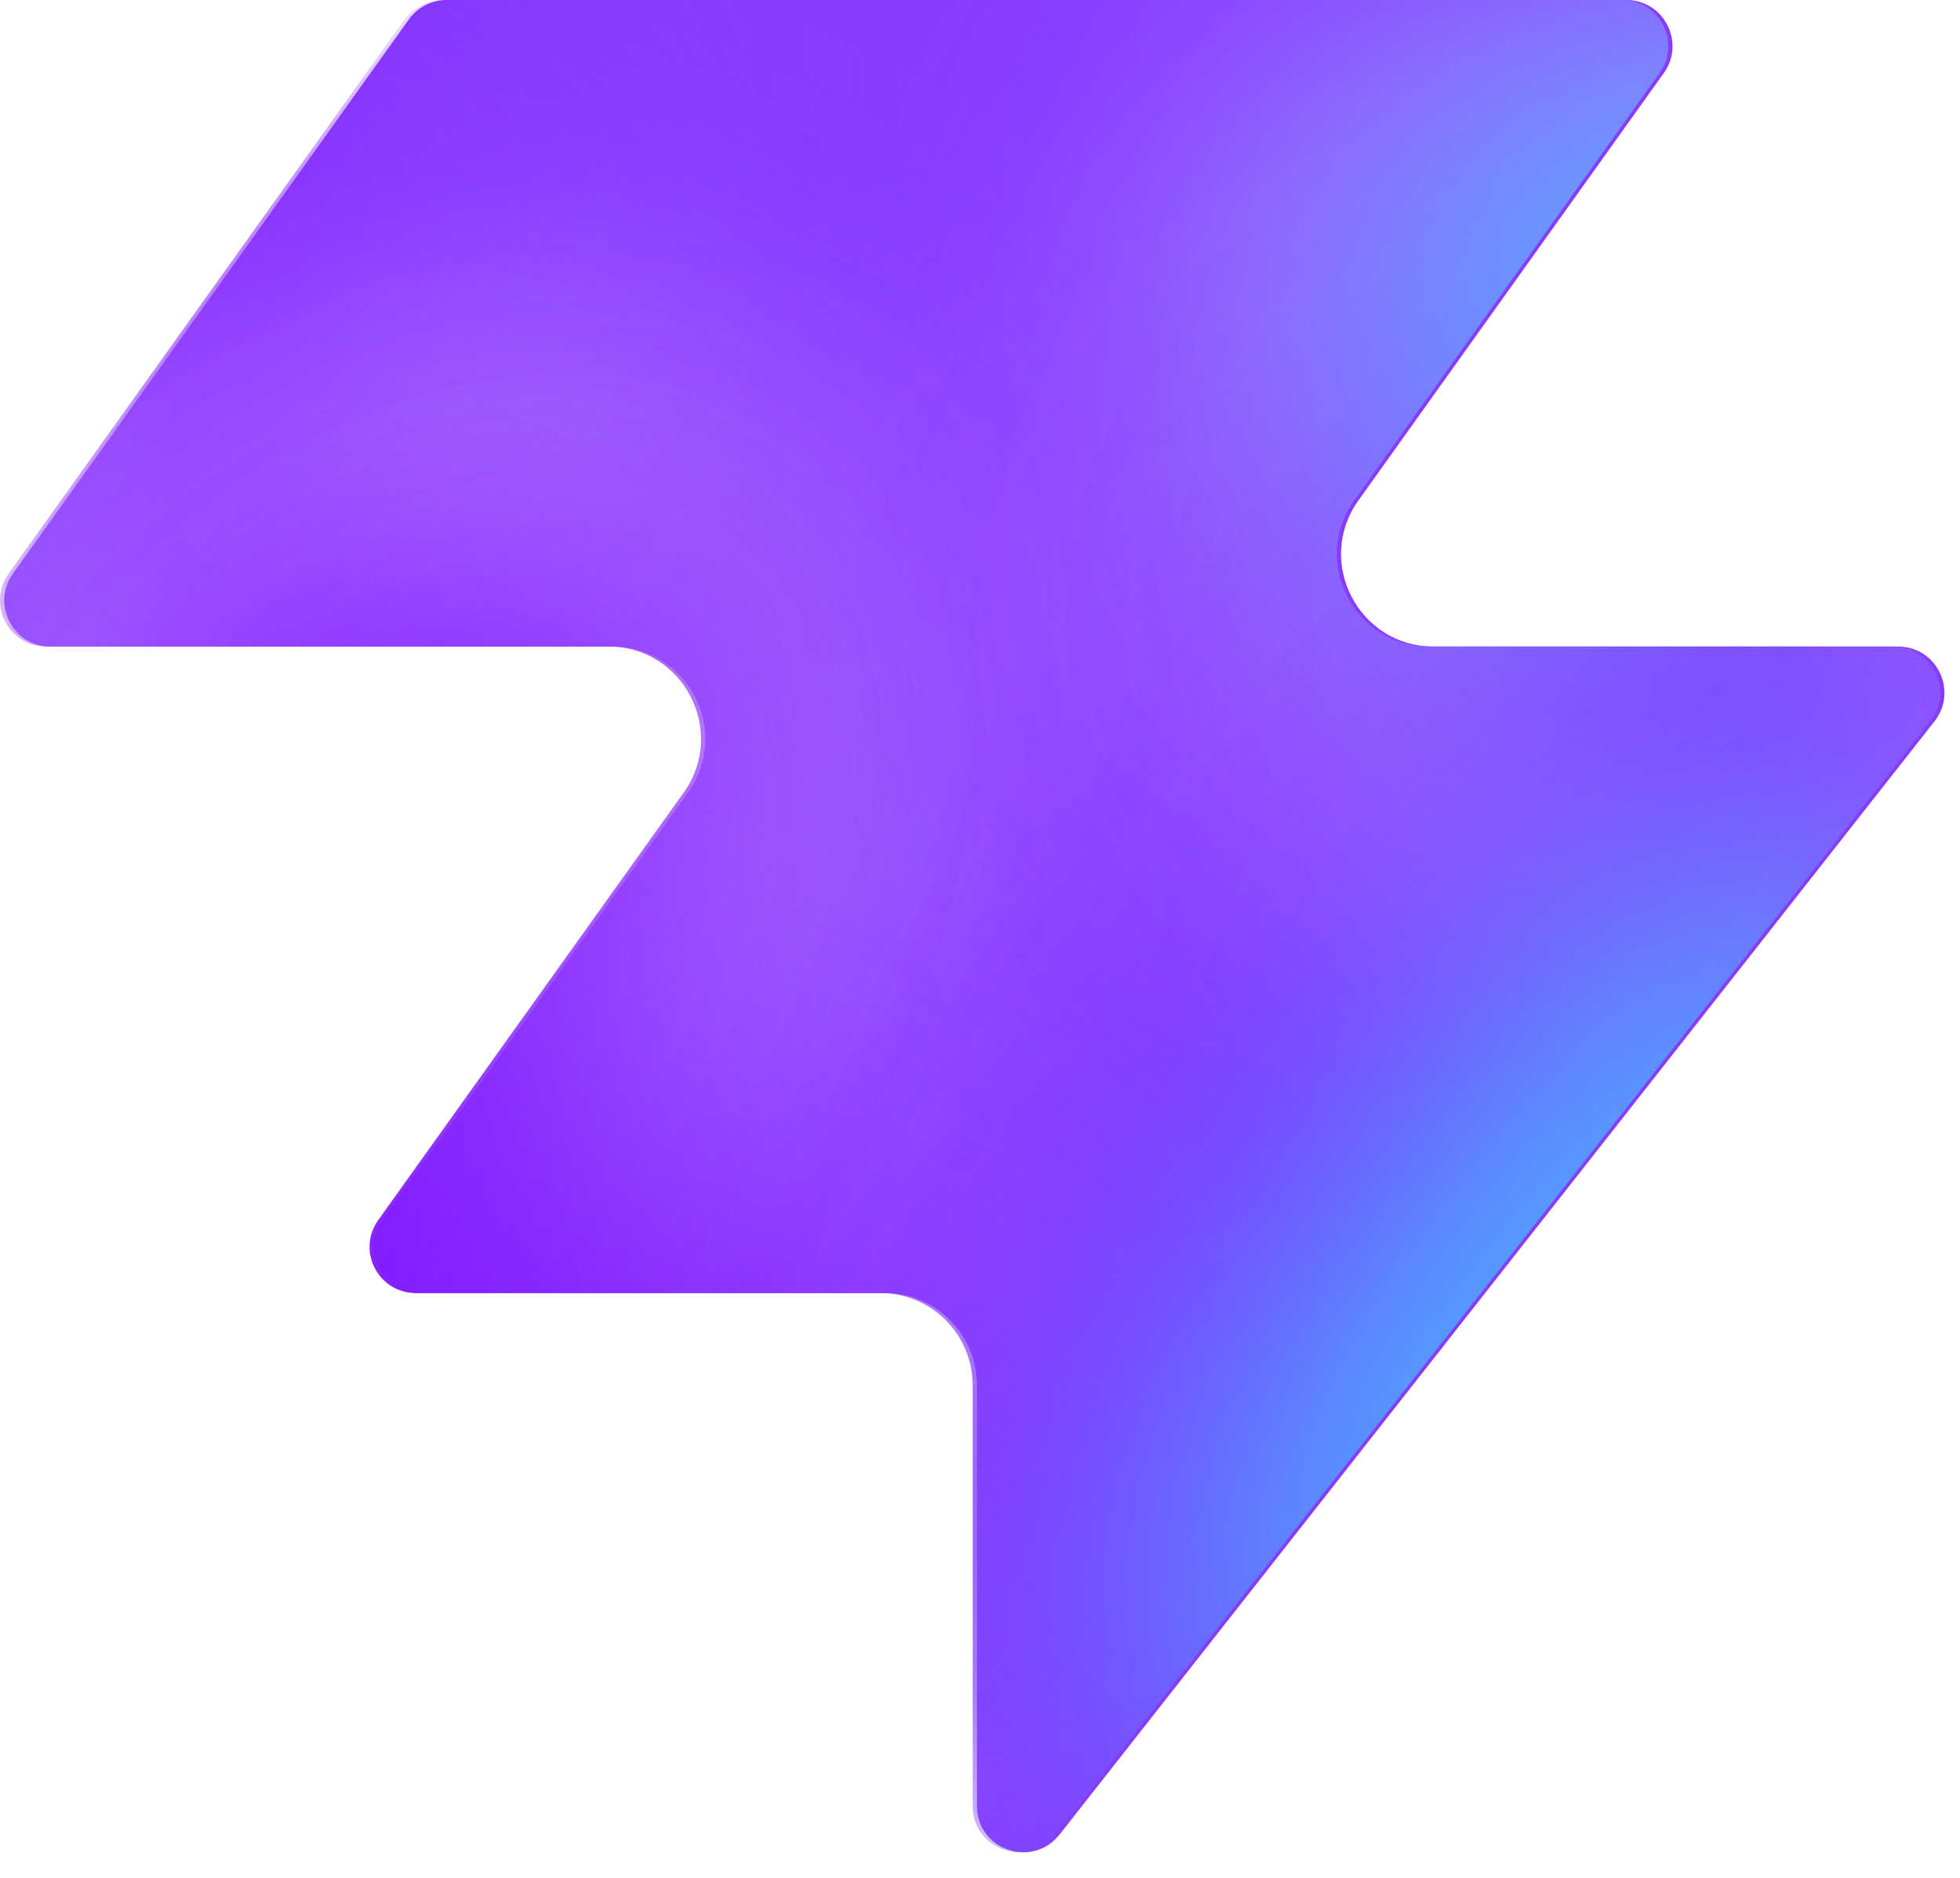
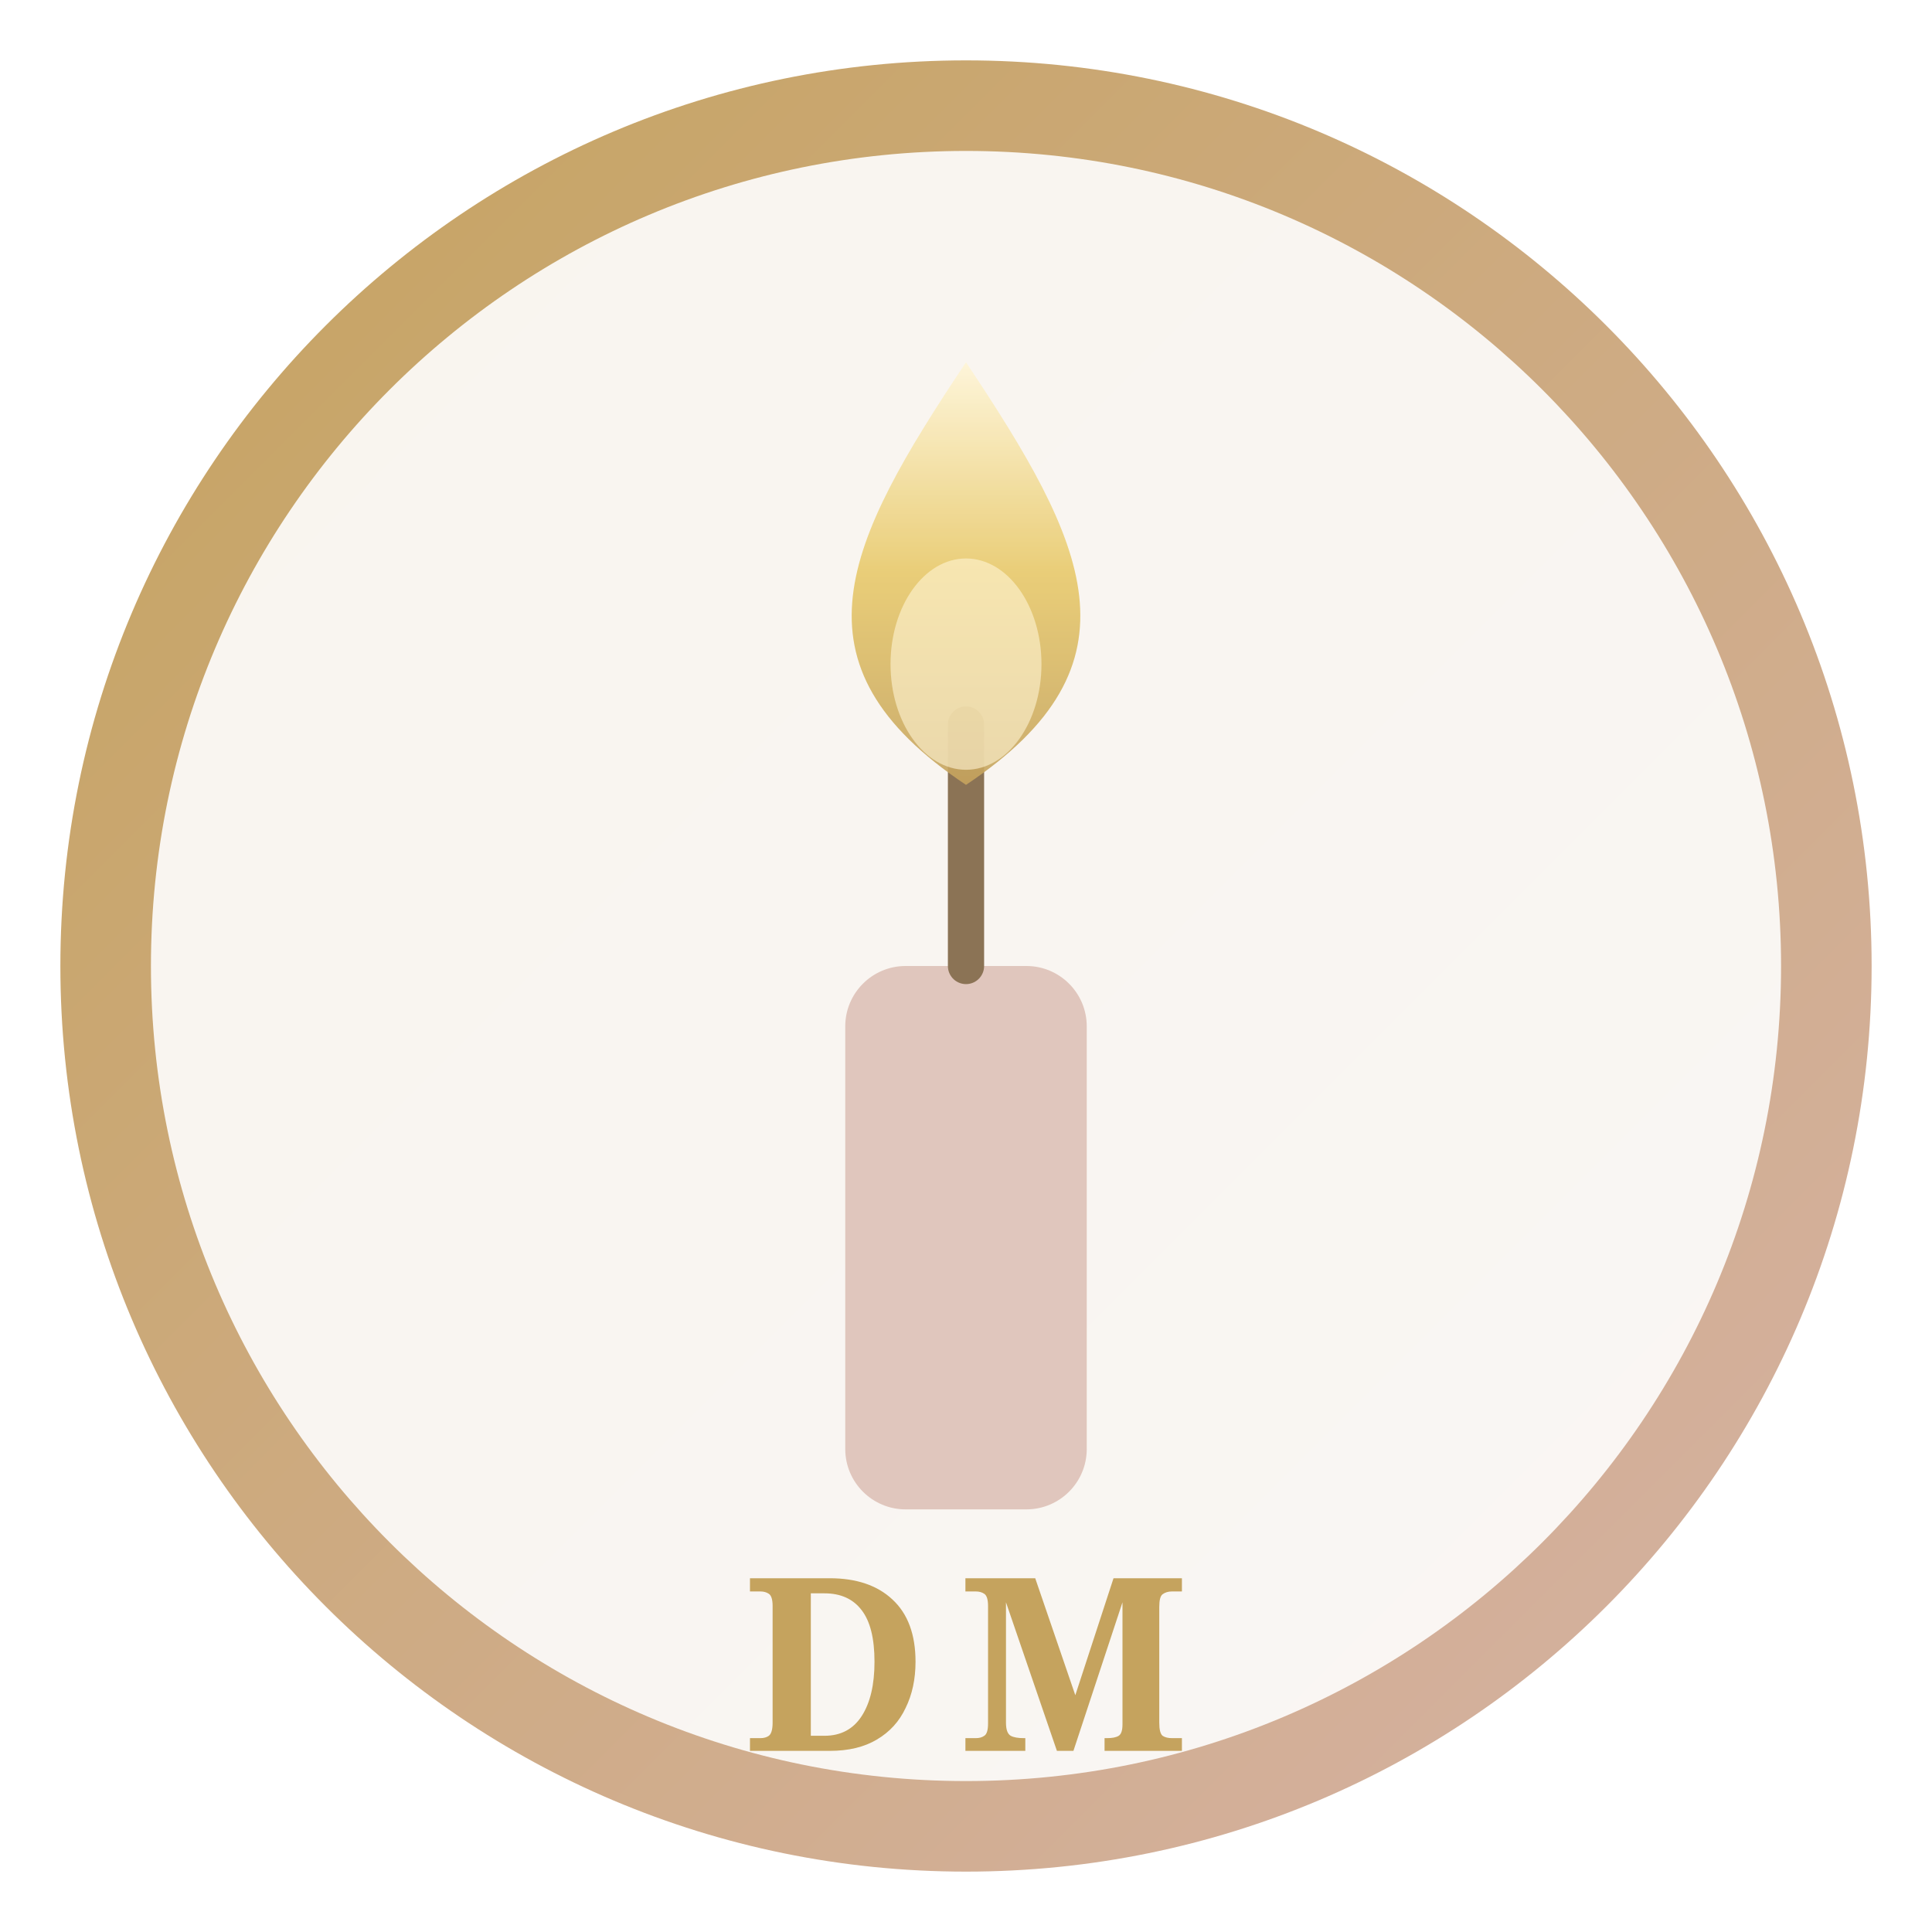
- <svg xmlns="http://www.w3.org/2000/svg" width="48" height="46" fill="none" viewBox="0 0 48 46">
-   <path fill="#863bff" d="M25.946 44.938c-.664.845-2.021.375-2.021-.698V33.937a2.26 2.26 0 0 0-2.262-2.262H10.287c-.92 0-1.456-1.04-.92-1.788l7.48-10.471c1.07-1.497 0-3.578-1.842-3.578H1.237c-.92 0-1.456-1.04-.92-1.788L10.013.474c.214-.297.556-.474.92-.474h28.894c.92 0 1.456 1.04.92 1.788l-7.48 10.471c-1.07 1.498 0 3.579 1.842 3.579h11.377c.943 0 1.473 1.088.89 1.83L25.947 44.94z" style="fill:#863bff;fill:color(display-p3 .525 .23 1);fill-opacity:1" />
-   <mask id="a" width="48" height="46" x="0" y="0" maskUnits="userSpaceOnUse" style="mask-type:alpha">
-     <path fill="#000" d="M25.842 44.938c-.664.844-2.021.375-2.021-.698V33.937a2.26 2.26 0 0 0-2.262-2.262H10.183c-.92 0-1.456-1.04-.92-1.788l7.48-10.471c1.07-1.498 0-3.579-1.842-3.579H1.133c-.92 0-1.456-1.04-.92-1.787L9.91.473c.214-.297.556-.474.92-.474h28.894c.92 0 1.456 1.04.92 1.788l-7.48 10.471c-1.07 1.498 0 3.578 1.842 3.578h11.377c.943 0 1.473 1.088.89 1.832L25.843 44.94z" style="fill:#000;fill-opacity:1" />
-   </mask>
-   <g mask="url(#a)">
-     <g filter="url(#b)">
-       <ellipse cx="5.508" cy="14.704" fill="#ede6ff" rx="5.508" ry="14.704" style="fill:#ede6ff;fill:color(display-p3 .927 .903 1);fill-opacity:1" transform="matrix(.00324 1 1 -.00324 -4.47 31.516)" />
-     </g>
-     <g filter="url(#c)">
-       <ellipse cx="10.399" cy="29.851" fill="#ede6ff" rx="10.399" ry="29.851" style="fill:#ede6ff;fill:color(display-p3 .927 .903 1);fill-opacity:1" transform="matrix(.00324 1 1 -.00324 -39.328 7.883)" />
-     </g>
-     <g filter="url(#d)">
-       <ellipse cx="5.508" cy="30.487" fill="#7e14ff" rx="5.508" ry="30.487" style="fill:#7e14ff;fill:color(display-p3 .492 .077 1);fill-opacity:1" transform="rotate(89.814 -25.913 -14.639)scale(1 -1)" />
-     </g>
-     <g filter="url(#e)">
-       <ellipse cx="5.508" cy="30.599" fill="#7e14ff" rx="5.508" ry="30.599" style="fill:#7e14ff;fill:color(display-p3 .492 .077 1);fill-opacity:1" transform="rotate(89.814 -32.644 -3.334)scale(1 -1)" />
-     </g>
-     <g filter="url(#f)">
-       <ellipse cx="5.508" cy="30.599" fill="#7e14ff" rx="5.508" ry="30.599" style="fill:#7e14ff;fill:color(display-p3 .492 .077 1);fill-opacity:1" transform="matrix(.00324 1 1 -.00324 -34.34 30.47)" />
-     </g>
-     <g filter="url(#g)">
-       <ellipse cx="14.072" cy="22.078" fill="#ede6ff" rx="14.072" ry="22.078" style="fill:#ede6ff;fill:color(display-p3 .927 .903 1);fill-opacity:1" transform="rotate(93.35 24.506 48.493)scale(-1 1)" />
-     </g>
-     <g filter="url(#h)">
-       <ellipse cx="3.47" cy="21.501" fill="#7e14ff" rx="3.47" ry="21.501" style="fill:#7e14ff;fill:color(display-p3 .492 .077 1);fill-opacity:1" transform="rotate(89.009 28.708 47.59)scale(-1 1)" />
-     </g>
-     <g filter="url(#i)">
-       <ellipse cx="3.47" cy="21.501" fill="#7e14ff" rx="3.47" ry="21.501" style="fill:#7e14ff;fill:color(display-p3 .492 .077 1);fill-opacity:1" transform="rotate(89.009 28.708 47.59)scale(-1 1)" />
-     </g>
-     <g filter="url(#j)">
-       <ellipse cx=".387" cy="8.972" fill="#7e14ff" rx="4.407" ry="29.108" style="fill:#7e14ff;fill:color(display-p3 .492 .077 1);fill-opacity:1" transform="rotate(39.51 .387 8.972)" />
-     </g>
-     <g filter="url(#k)">
-       <ellipse cx="47.523" cy="-6.092" fill="#7e14ff" rx="4.407" ry="29.108" style="fill:#7e14ff;fill:color(display-p3 .492 .077 1);fill-opacity:1" transform="rotate(37.892 47.523 -6.092)" />
-     </g>
-     <g filter="url(#l)">
-       <ellipse cx="41.412" cy="6.333" fill="#47bfff" rx="5.971" ry="9.665" style="fill:#47bfff;fill:color(display-p3 .28 .748 1);fill-opacity:1" transform="rotate(37.892 41.412 6.333)" />
-     </g>
-     <g filter="url(#m)">
-       <ellipse cx="-1.879" cy="38.332" fill="#7e14ff" rx="4.407" ry="29.108" style="fill:#7e14ff;fill:color(display-p3 .492 .077 1);fill-opacity:1" transform="rotate(37.892 -1.88 38.332)" />
-     </g>
-     <g filter="url(#n)">
-       <ellipse cx="-1.879" cy="38.332" fill="#7e14ff" rx="4.407" ry="29.108" style="fill:#7e14ff;fill:color(display-p3 .492 .077 1);fill-opacity:1" transform="rotate(37.892 -1.88 38.332)" />
-     </g>
-     <g filter="url(#o)">
-       <ellipse cx="35.651" cy="29.907" fill="#7e14ff" rx="4.407" ry="29.108" style="fill:#7e14ff;fill:color(display-p3 .492 .077 1);fill-opacity:1" transform="rotate(37.892 35.651 29.907)" />
-     </g>
-     <g filter="url(#p)">
-       <ellipse cx="38.418" cy="32.4" fill="#47bfff" rx="5.971" ry="15.297" style="fill:#47bfff;fill:color(display-p3 .28 .748 1);fill-opacity:1" transform="rotate(37.892 38.418 32.4)" />
-     </g>
-   </g>
+ <svg xmlns="http://www.w3.org/2000/svg" viewBox="0 0 64 64" width="64" height="64">
  <defs>
-     <filter id="b" width="60.045" height="41.654" x="-19.77" y="16.149" color-interpolation-filters="sRGB" filterUnits="userSpaceOnUse">
-       <feFlood flood-opacity="0" result="BackgroundImageFix" />
-       <feBlend in="SourceGraphic" in2="BackgroundImageFix" result="shape" />
-       <feGaussianBlur result="effect1_foregroundBlur_2002_17158" stdDeviation="7.659" />
-     </filter>
-     <filter id="c" width="90.34" height="51.437" x="-54.613" y="-7.533" color-interpolation-filters="sRGB" filterUnits="userSpaceOnUse">
-       <feFlood flood-opacity="0" result="BackgroundImageFix" />
-       <feBlend in="SourceGraphic" in2="BackgroundImageFix" result="shape" />
-       <feGaussianBlur result="effect1_foregroundBlur_2002_17158" stdDeviation="7.659" />
-     </filter>
-     <filter id="d" width="79.355" height="29.4" x="-49.64" y="2.03" color-interpolation-filters="sRGB" filterUnits="userSpaceOnUse">
-       <feFlood flood-opacity="0" result="BackgroundImageFix" />
-       <feBlend in="SourceGraphic" in2="BackgroundImageFix" result="shape" />
-       <feGaussianBlur result="effect1_foregroundBlur_2002_17158" stdDeviation="4.596" />
-     </filter>
-     <filter id="e" width="79.579" height="29.4" x="-45.045" y="20.029" color-interpolation-filters="sRGB" filterUnits="userSpaceOnUse">
-       <feFlood flood-opacity="0" result="BackgroundImageFix" />
-       <feBlend in="SourceGraphic" in2="BackgroundImageFix" result="shape" />
-       <feGaussianBlur result="effect1_foregroundBlur_2002_17158" stdDeviation="4.596" />
-     </filter>
-     <filter id="f" width="79.579" height="29.4" x="-43.513" y="21.178" color-interpolation-filters="sRGB" filterUnits="userSpaceOnUse">
-       <feFlood flood-opacity="0" result="BackgroundImageFix" />
-       <feBlend in="SourceGraphic" in2="BackgroundImageFix" result="shape" />
-       <feGaussianBlur result="effect1_foregroundBlur_2002_17158" stdDeviation="4.596" />
-     </filter>
-     <filter id="g" width="74.749" height="58.852" x="15.756" y="-17.901" color-interpolation-filters="sRGB" filterUnits="userSpaceOnUse">
-       <feFlood flood-opacity="0" result="BackgroundImageFix" />
-       <feBlend in="SourceGraphic" in2="BackgroundImageFix" result="shape" />
-       <feGaussianBlur result="effect1_foregroundBlur_2002_17158" stdDeviation="7.659" />
-     </filter>
-     <filter id="h" width="61.377" height="25.362" x="23.548" y="2.284" color-interpolation-filters="sRGB" filterUnits="userSpaceOnUse">
-       <feFlood flood-opacity="0" result="BackgroundImageFix" />
-       <feBlend in="SourceGraphic" in2="BackgroundImageFix" result="shape" />
-       <feGaussianBlur result="effect1_foregroundBlur_2002_17158" stdDeviation="4.596" />
-     </filter>
-     <filter id="i" width="61.377" height="25.362" x="23.548" y="2.284" color-interpolation-filters="sRGB" filterUnits="userSpaceOnUse">
-       <feFlood flood-opacity="0" result="BackgroundImageFix" />
-       <feBlend in="SourceGraphic" in2="BackgroundImageFix" result="shape" />
-       <feGaussianBlur result="effect1_foregroundBlur_2002_17158" stdDeviation="4.596" />
-     </filter>
-     <filter id="j" width="56.045" height="63.649" x="-27.636" y="-22.853" color-interpolation-filters="sRGB" filterUnits="userSpaceOnUse">
-       <feFlood flood-opacity="0" result="BackgroundImageFix" />
-       <feBlend in="SourceGraphic" in2="BackgroundImageFix" result="shape" />
-       <feGaussianBlur result="effect1_foregroundBlur_2002_17158" stdDeviation="4.596" />
-     </filter>
-     <filter id="k" width="54.814" height="64.646" x="20.116" y="-38.415" color-interpolation-filters="sRGB" filterUnits="userSpaceOnUse">
-       <feFlood flood-opacity="0" result="BackgroundImageFix" />
-       <feBlend in="SourceGraphic" in2="BackgroundImageFix" result="shape" />
-       <feGaussianBlur result="effect1_foregroundBlur_2002_17158" stdDeviation="4.596" />
-     </filter>
-     <filter id="l" width="33.541" height="35.313" x="24.641" y="-11.323" color-interpolation-filters="sRGB" filterUnits="userSpaceOnUse">
-       <feFlood flood-opacity="0" result="BackgroundImageFix" />
-       <feBlend in="SourceGraphic" in2="BackgroundImageFix" result="shape" />
-       <feGaussianBlur result="effect1_foregroundBlur_2002_17158" stdDeviation="4.596" />
-     </filter>
-     <filter id="m" width="54.814" height="64.646" x="-29.286" y="6.009" color-interpolation-filters="sRGB" filterUnits="userSpaceOnUse">
-       <feFlood flood-opacity="0" result="BackgroundImageFix" />
-       <feBlend in="SourceGraphic" in2="BackgroundImageFix" result="shape" />
-       <feGaussianBlur result="effect1_foregroundBlur_2002_17158" stdDeviation="4.596" />
-     </filter>
-     <filter id="n" width="54.814" height="64.646" x="-29.286" y="6.009" color-interpolation-filters="sRGB" filterUnits="userSpaceOnUse">
-       <feFlood flood-opacity="0" result="BackgroundImageFix" />
-       <feBlend in="SourceGraphic" in2="BackgroundImageFix" result="shape" />
-       <feGaussianBlur result="effect1_foregroundBlur_2002_17158" stdDeviation="4.596" />
-     </filter>
-     <filter id="o" width="54.814" height="64.646" x="8.244" y="-2.416" color-interpolation-filters="sRGB" filterUnits="userSpaceOnUse">
-       <feFlood flood-opacity="0" result="BackgroundImageFix" />
-       <feBlend in="SourceGraphic" in2="BackgroundImageFix" result="shape" />
-       <feGaussianBlur result="effect1_foregroundBlur_2002_17158" stdDeviation="4.596" />
-     </filter>
-     <filter id="p" width="39.409" height="43.623" x="18.713" y="10.588" color-interpolation-filters="sRGB" filterUnits="userSpaceOnUse">
-       <feFlood flood-opacity="0" result="BackgroundImageFix" />
-       <feBlend in="SourceGraphic" in2="BackgroundImageFix" result="shape" />
-       <feGaussianBlur result="effect1_foregroundBlur_2002_17158" stdDeviation="4.596" />
-     </filter>
+     <linearGradient id="bg" x1="0%" y1="0%" x2="100%" y2="100%">
+       <stop offset="0%" stop-color="#c5a35e" />
+       <stop offset="100%" stop-color="#d6b2a6" />
+     </linearGradient>
+     <linearGradient id="flame" x1="50%" y1="100%" x2="50%" y2="0%">
+       <stop offset="0%" stop-color="#c5a35e" />
+       <stop offset="50%" stop-color="#e8c96a" />
+       <stop offset="100%" stop-color="#fff5d6" />
+     </linearGradient>
  </defs>
+   <circle cx="32" cy="32" r="30" fill="url(#bg)" />
+   <circle cx="32" cy="32" r="27" fill="#fdfcfb" opacity="0.92" />
+   <rect x="28" y="32" width="8" height="18" rx="2" fill="#d6b2a6" opacity="0.7" />
+   <line x1="32" y1="32" x2="32" y2="24" stroke="#8b7355" stroke-width="1.2" stroke-linecap="round" />
+   <path d="M32 12 C28 18, 26 22, 32 26 C38 22, 36 18, 32 12Z" fill="url(#flame)" opacity="0.9" />
+   <ellipse cx="32" cy="22" rx="2.5" ry="3.5" fill="#fff5d6" opacity="0.6" />
+   <text x="32" y="58" text-anchor="middle" font-family="Georgia, serif" font-size="8" font-weight="700" fill="#c5a35e" letter-spacing="1">DM</text>
</svg>
